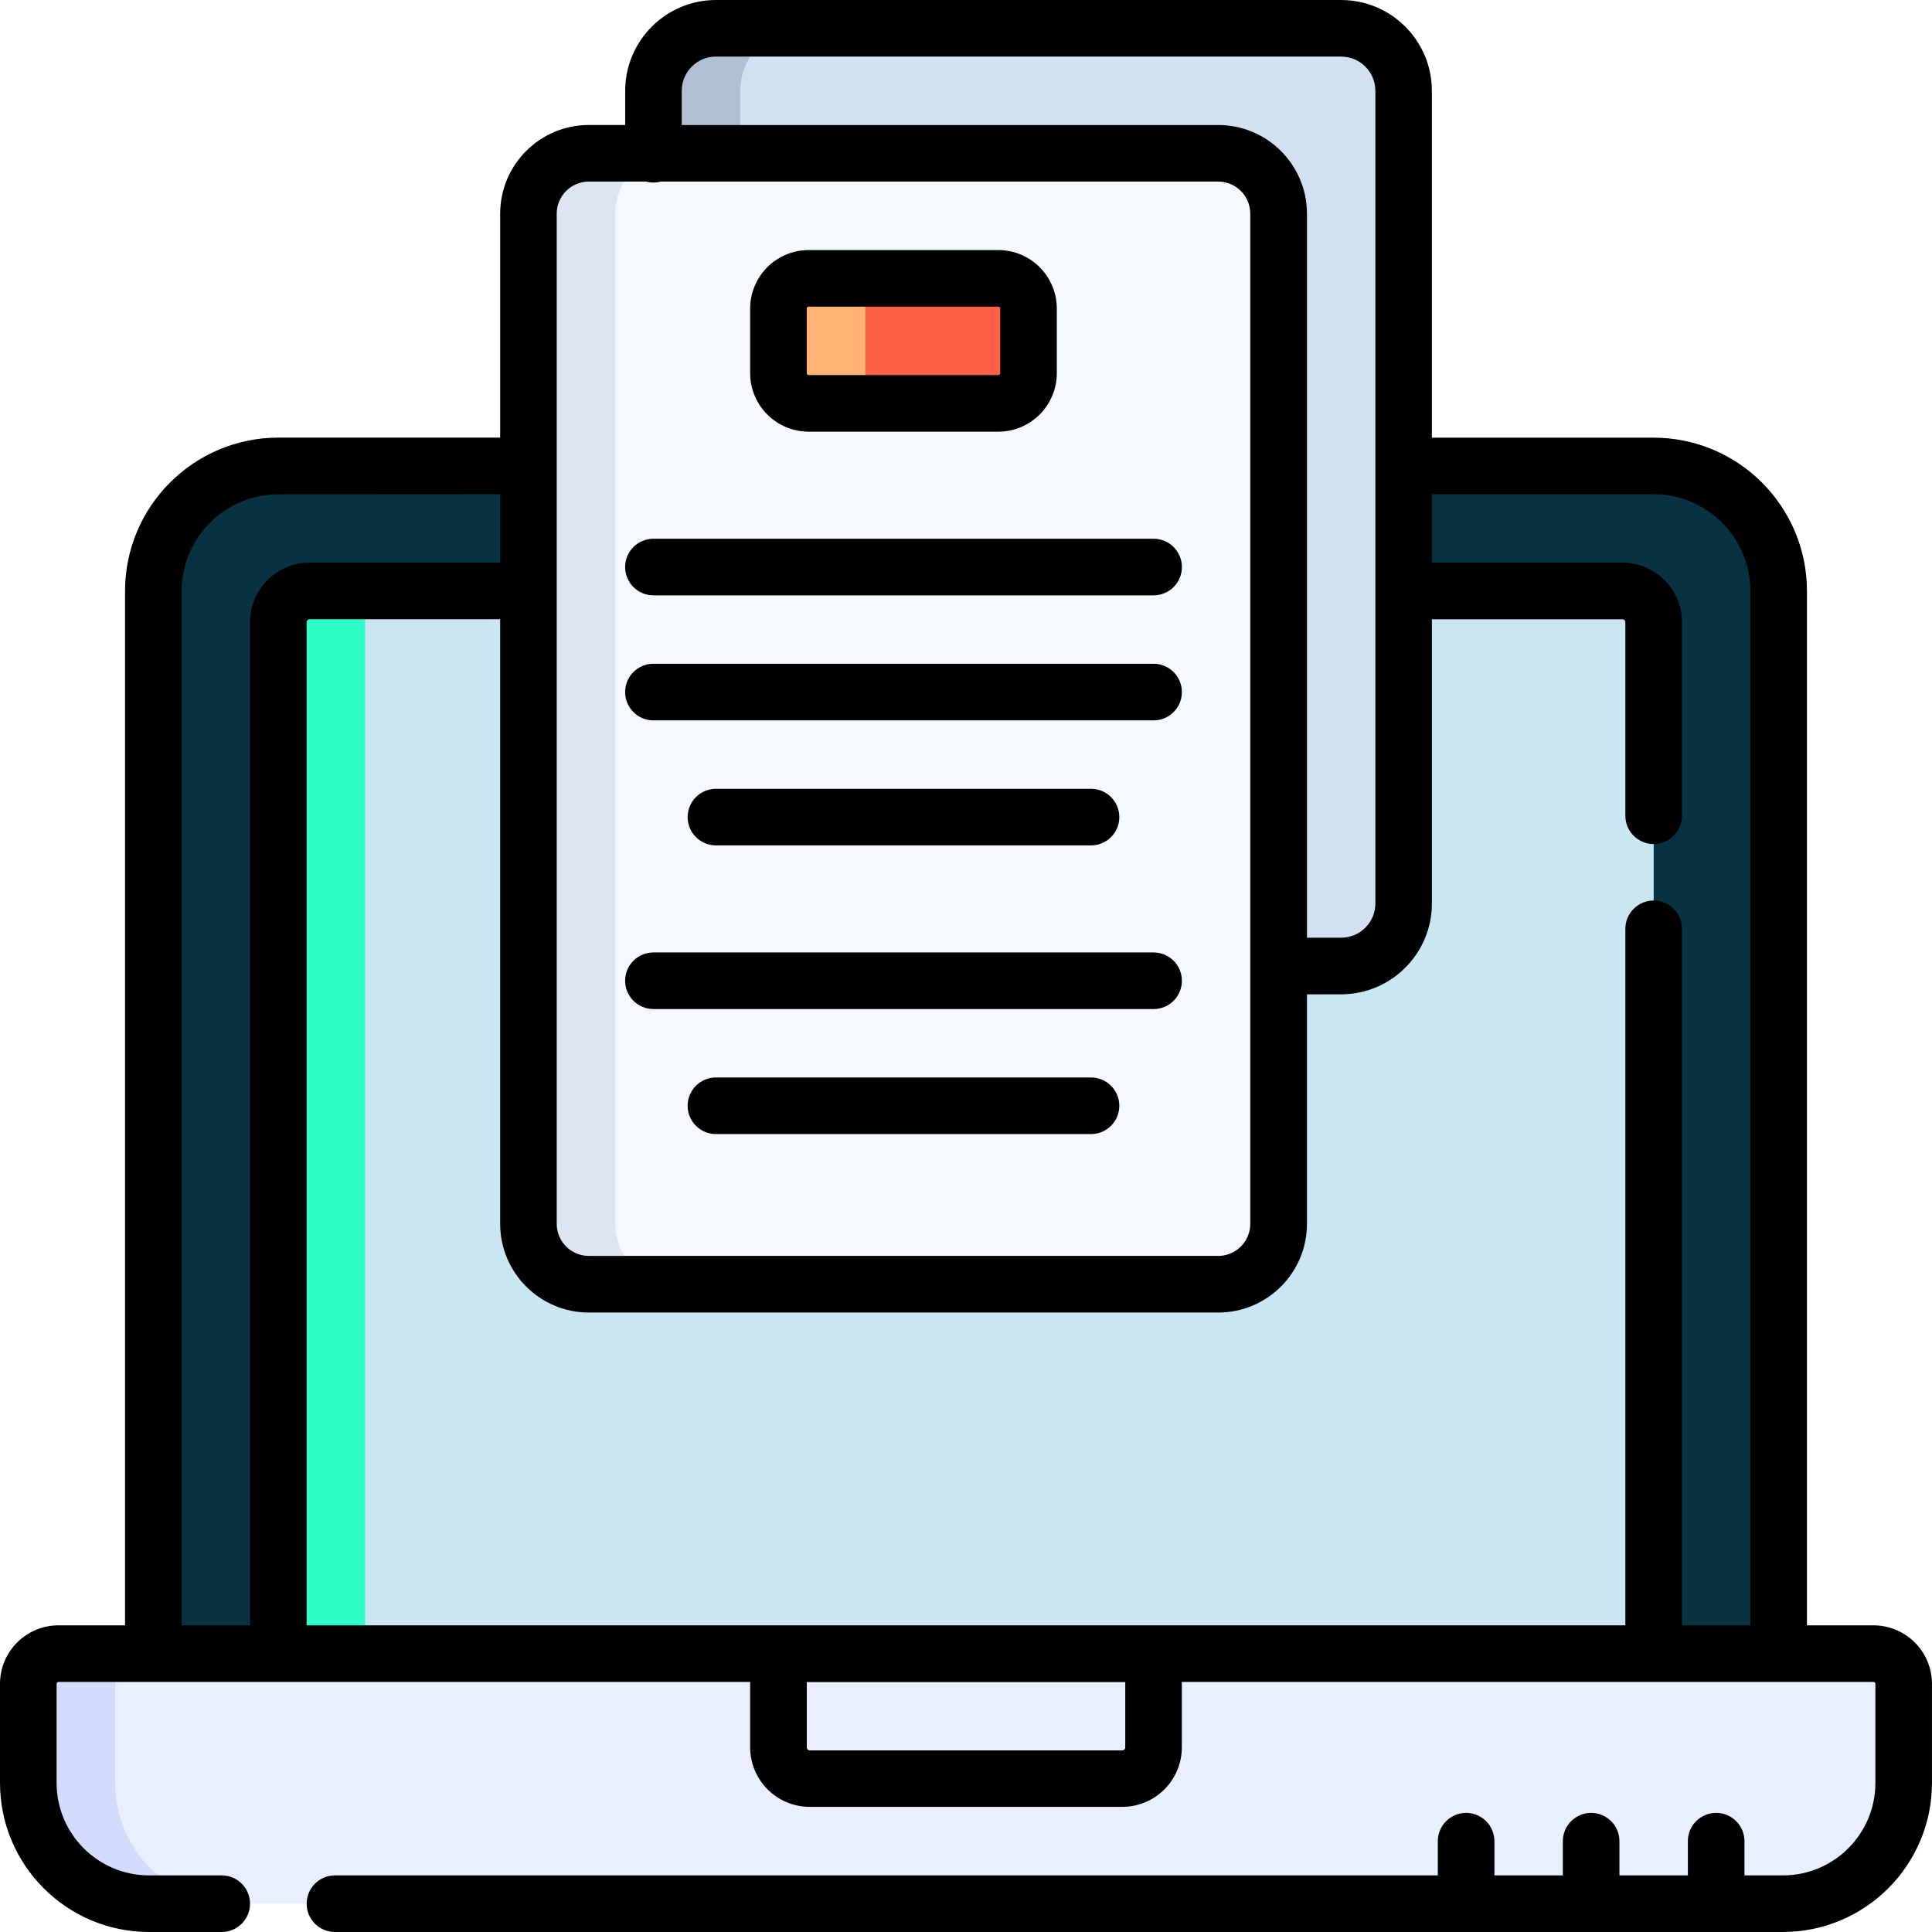
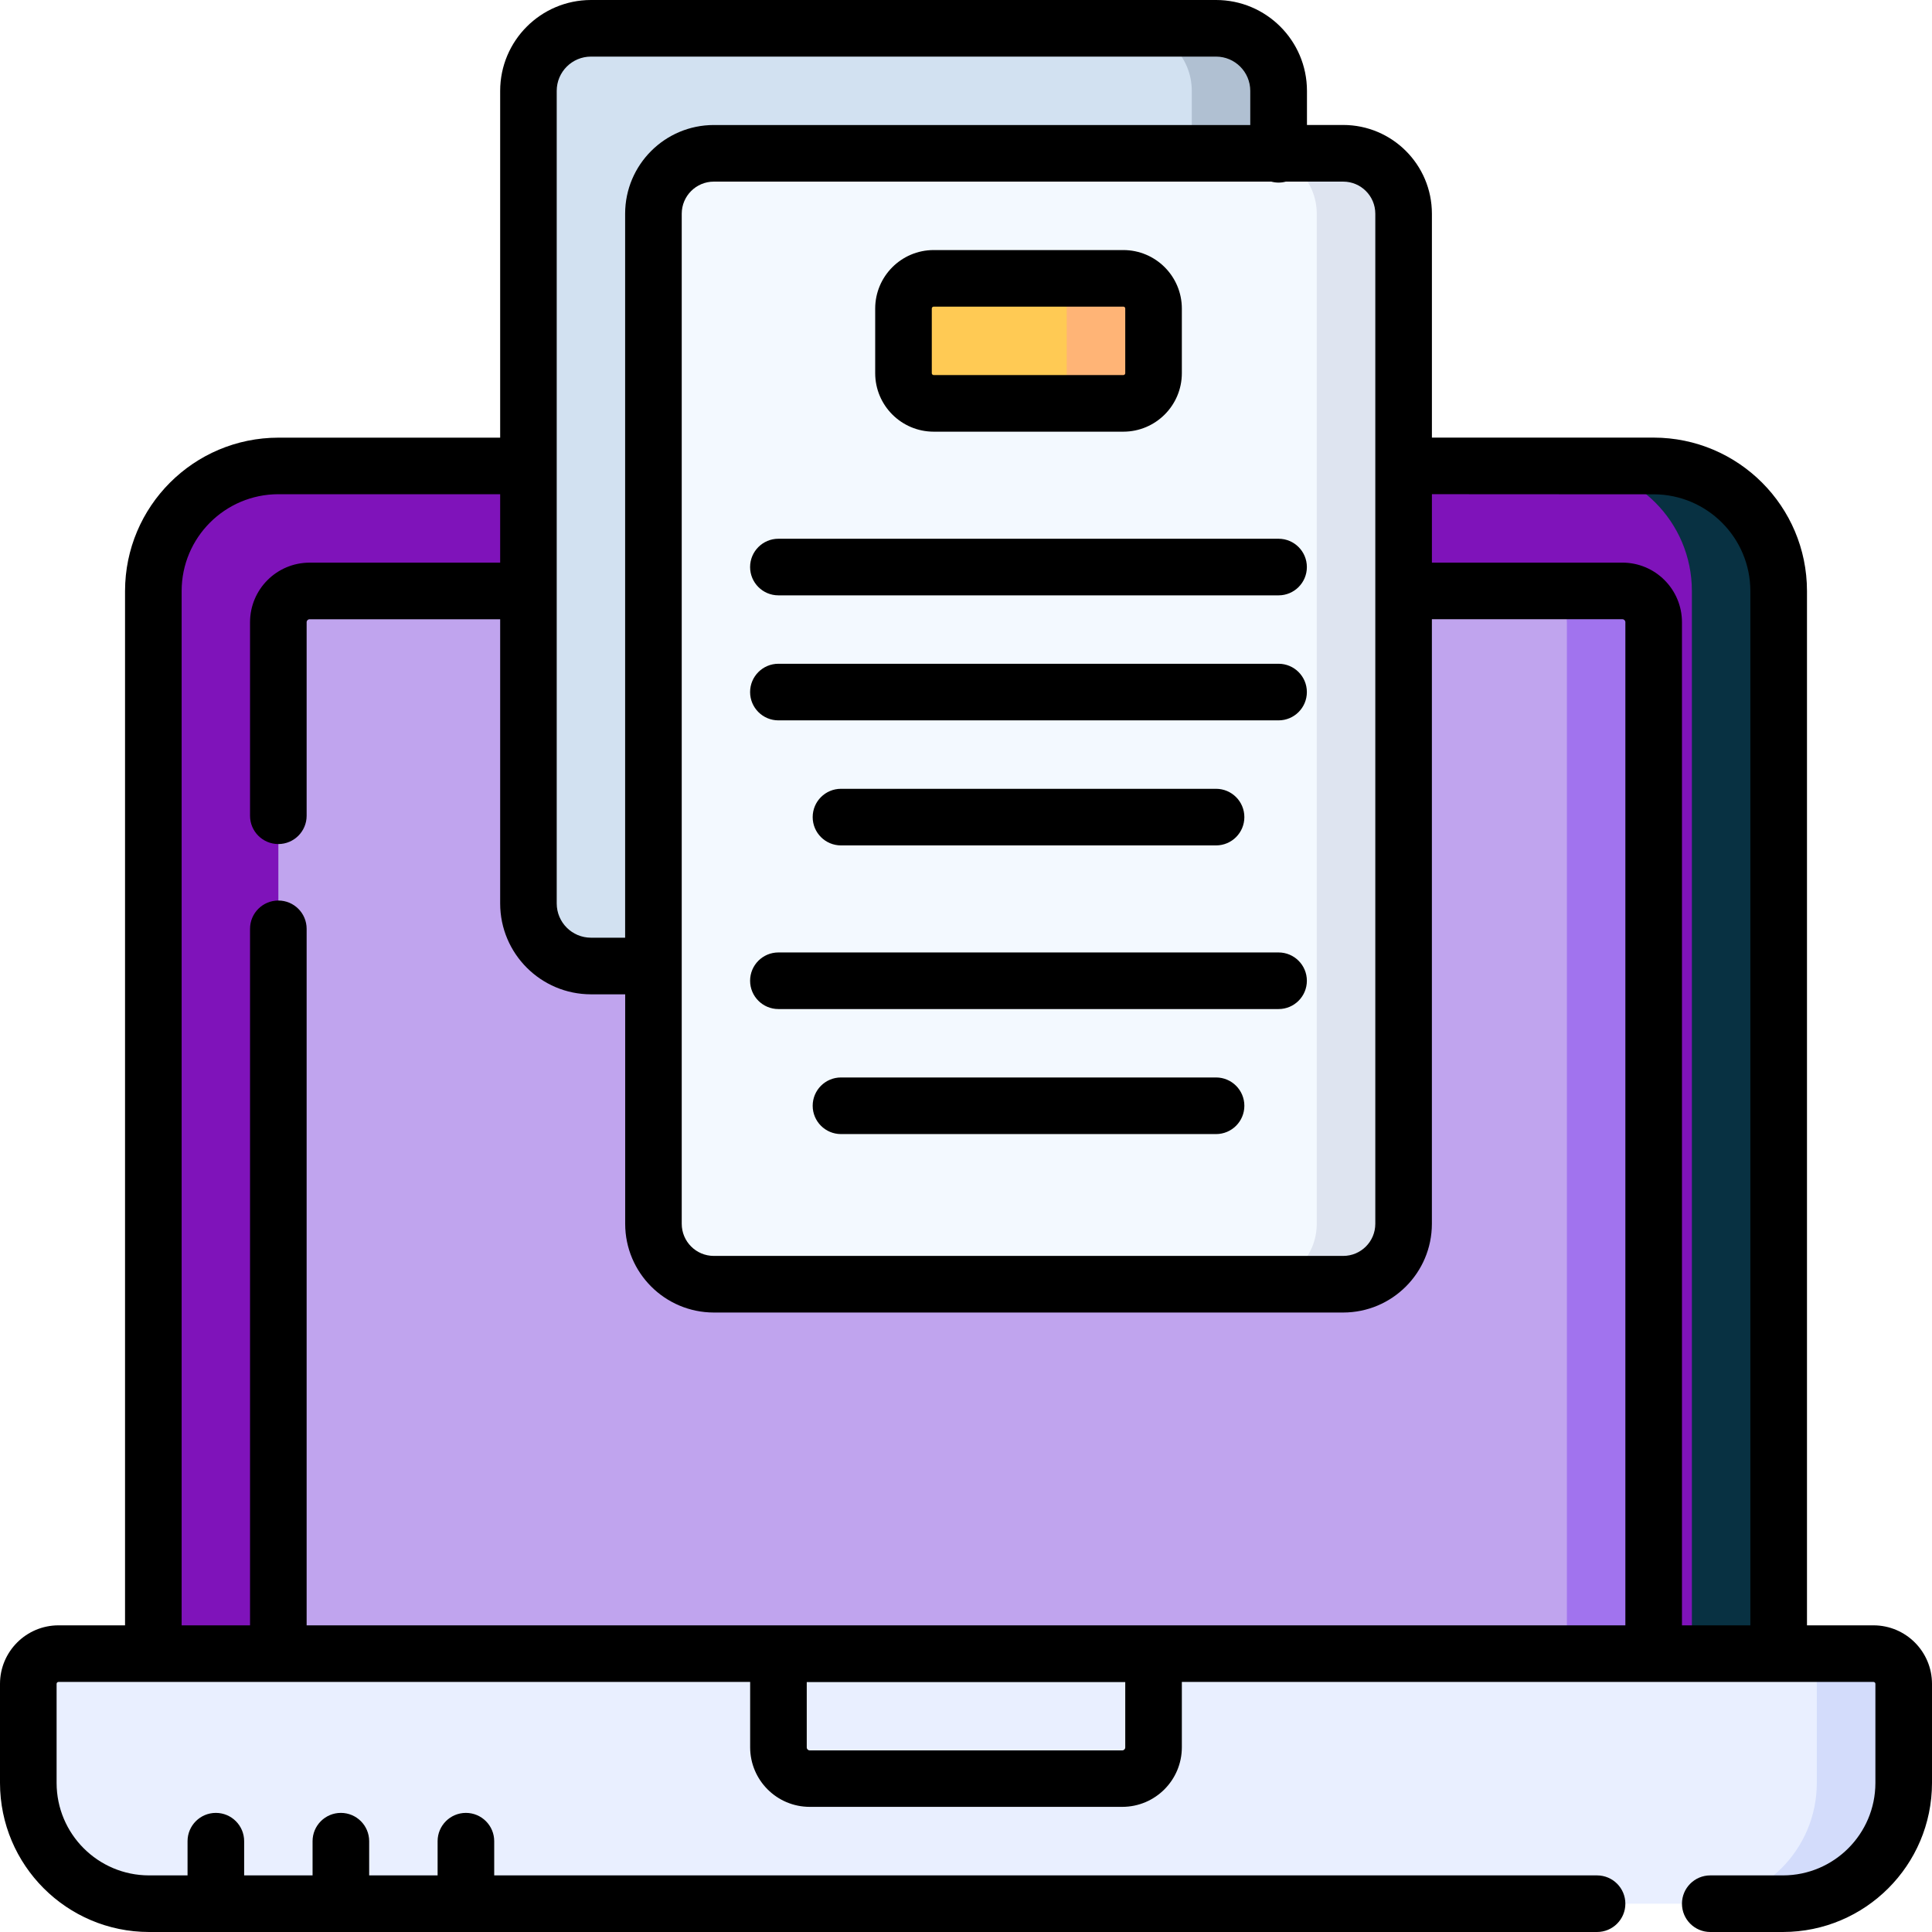
<svg xmlns="http://www.w3.org/2000/svg" id="subir" width="76.868" height="76.868" viewBox="0 0 76.868 76.868">
  <g id="Grupo_107086" data-name="Grupo 107086" transform="translate(1.126 1.126)">
-     <path id="Trazado_162974" data-name="Trazado 162974" d="M40.634,171.474V128.44a4.974,4.974,0,0,1,4.974-4.974h54.719a4.974,4.974,0,0,1,4.974,4.974v43.033Z" transform="translate(-35.659 -106.056)" fill="#083142" />
-     <path id="Trazado_162975" data-name="Trazado 162975" d="M420.208,123.466h3.453a4.974,4.974,0,0,0-4.974,4.974v43.033h-3.453V128.44A4.975,4.975,0,0,1,420.208,123.466Z" transform="translate(-410.26 -106.056)" fill="#083142" />
-     <path id="Trazado_162976" data-name="Trazado 162976" d="M128.484,198.883V157.845a1.244,1.244,0,0,0-1.244-1.244H75.009a1.244,1.244,0,0,0-1.244,1.244v41.038h54.719Z" transform="translate(-63.816 -134.216)" fill="#cae6f2" />
-     <path id="Trazado_162977" data-name="Trazado 162977" d="M408.194,156.6h3.453a1.244,1.244,0,0,0-1.244,1.244v41.038H406.95V157.845A1.244,1.244,0,0,1,408.194,156.6Z" transform="translate(-397.001 -134.216)" fill="#2efec7" />
-     <path id="Trazado_162978" data-name="Trazado 162978" d="M12.3,448.182H77.312a4.8,4.8,0,0,0,4.8-4.8v-3.944a1.2,1.2,0,0,0-1.2-1.2H8.7a1.2,1.2,0,0,0-1.2,1.2v3.944A4.8,4.8,0,0,0,12.3,448.182Z" transform="translate(-7.5 -373.566)" fill="#e9efff" />
-     <path id="Trazado_162979" data-name="Trazado 162979" d="M450.7,438.233h3.453a1.2,1.2,0,0,0-1.2,1.2v3.944a4.8,4.8,0,0,0,4.8,4.8H454.3a4.8,4.8,0,0,1-4.8-4.8v-3.944A1.2,1.2,0,0,1,450.7,438.233Z" transform="translate(-449.5 -373.566)" fill="#d3dcfb" />
-     <path id="Trazado_162980" data-name="Trazado 162980" d="M164.905,44.808h2.487a2.487,2.487,0,0,0,2.487-2.487V9.987A2.487,2.487,0,0,0,167.392,7.5H142.52a2.487,2.487,0,0,0-2.487,2.487v2.526Z" transform="translate(-115.161 -7.5)" fill="#d2e1f1" />
-     <path id="Trazado_162982" data-name="Trazado 162982" d="M301.754,7.5h3.453a2.487,2.487,0,0,0-2.487,2.487V17l-3.453-4.484V9.987A2.487,2.487,0,0,1,301.754,7.5Z" transform="translate(-274.395 -7.5)" fill="#b0c0d2" />
-     <path id="Trazado_162983" data-name="Trazado 162983" d="M175.569,85.628h25.042a2.4,2.4,0,0,0,2.4-2.4V43.035a2.4,2.4,0,0,0-2.4-2.4H175.569a2.4,2.4,0,0,0-2.4,2.4V83.226A2.4,2.4,0,0,0,175.569,85.628Z" transform="translate(-153.269 -35.659)" fill="#f3f9ff" />
-     <path id="Trazado_162984" data-name="Trazado 162984" d="M240.634,78.741h7.547a1.2,1.2,0,0,0,1.2-1.2V74.968a1.2,1.2,0,0,0-1.2-1.2h-7.547a1.2,1.2,0,0,0-1.2,1.2V77.54A1.2,1.2,0,0,0,240.634,78.741Z" transform="translate(-209.587 -63.818)" fill="#ff6148" />
-     <path id="Trazado_162985" data-name="Trazado 162985" d="M335.369,40.633h3.453a2.4,2.4,0,0,0-2.4,2.4V83.226a2.4,2.4,0,0,0,2.4,2.4h-3.453a2.4,2.4,0,0,1-2.4-2.4V43.035A2.4,2.4,0,0,1,335.369,40.633Z" transform="translate(-313.069 -35.659)" fill="#dee4f0" />
-     <path id="Trazado_162986" data-name="Trazado 162986" d="M275.9,73.767h3.453a1.2,1.2,0,0,0-1.2,1.2V77.54a1.2,1.2,0,0,0,1.2,1.2H275.9a1.2,1.2,0,0,1-1.2-1.2V74.968A1.2,1.2,0,0,1,275.9,73.767Z" transform="translate(-244.854 -63.818)" fill="#ffb476" />
+     <path id="Trazado_162974" data-name="Trazado 162974" d="M105.3,171.474V128.44a4.974,4.974,0,0,0-4.974-4.974H45.608a4.974,4.974,0,0,0-4.974,4.974v43.033Z" transform="translate(-35.659 -106.056)" fill="#7f13ba" />
+     <path id="Trazado_162975" data-name="Trazado 162975" d="M418.687,123.466h-3.453a4.974,4.974,0,0,1,4.974,4.974v43.033h3.453V128.44A4.975,4.975,0,0,0,418.687,123.466Z" transform="translate(-354.02 -106.056)" fill="#083142" />
+     <path id="Trazado_162976" data-name="Trazado 162976" d="M73.765,198.883V157.845a1.244,1.244,0,0,1,1.244-1.244H127.24a1.244,1.244,0,0,1,1.244,1.244v41.038H73.765Z" transform="translate(-63.816 -134.216)" fill="#c0a4ee" />
+     <path id="Trazado_162977" data-name="Trazado 162977" d="M410.4,156.6H406.95a1.244,1.244,0,0,1,1.244,1.244v41.038h3.453V157.845A1.244,1.244,0,0,0,410.4,156.6Z" transform="translate(-346.979 -134.216)" fill="#a173ee" />
+     <path id="Trazado_162978" data-name="Trazado 162978" d="M77.312,448.182H12.3a4.8,4.8,0,0,1-4.8-4.8v-3.944a1.2,1.2,0,0,1,1.2-1.2H80.915a1.2,1.2,0,0,1,1.2,1.2v3.944A4.8,4.8,0,0,1,77.312,448.182Z" transform="translate(-7.5 -373.566)" fill="#e9efff" />
+     <path id="Trazado_162979" data-name="Trazado 162979" d="M456.556,438.233H453.1a1.2,1.2,0,0,1,1.2,1.2v3.944a4.8,4.8,0,0,1-4.8,4.8h3.453a4.8,4.8,0,0,0,4.8-4.8v-3.944A1.2,1.2,0,0,0,456.556,438.233Z" transform="translate(-383.141 -373.566)" fill="#d3dcfb" />
+     <path id="Trazado_162980" data-name="Trazado 162980" d="M145.008,44.808H142.52a2.487,2.487,0,0,1-2.487-2.487V9.987A2.487,2.487,0,0,1,142.52,7.5h24.872a2.487,2.487,0,0,1,2.487,2.487v2.526Z" transform="translate(-120.135 -7.5)" fill="#d2e1f1" />
+     <path id="Trazado_162982" data-name="Trazado 162982" d="M302.72,7.5h-3.453a2.487,2.487,0,0,1,2.487,2.487V17l3.453-4.484V9.987A2.487,2.487,0,0,0,302.72,7.5Z" transform="translate(-255.463 -7.5)" fill="#b0c0d2" />
+     <path id="Trazado_162983" data-name="Trazado 162983" d="M200.611,85.628H175.569a2.4,2.4,0,0,1-2.4-2.4V43.035a2.4,2.4,0,0,1,2.4-2.4h25.042a2.4,2.4,0,0,1,2.4,2.4V83.226A2.4,2.4,0,0,1,200.611,85.628Z" transform="translate(-148.295 -35.659)" fill="#f3f9ff" />
+     <path id="Trazado_162984" data-name="Trazado 162984" d="M248.181,78.741h-7.547a1.2,1.2,0,0,1-1.2-1.2V74.968a1.2,1.2,0,0,1,1.2-1.2h7.547a1.2,1.2,0,0,1,1.2,1.2V77.54A1.2,1.2,0,0,1,248.181,78.741Z" transform="translate(-204.612 -63.818)" fill="#ffca54" />
+     <path id="Trazado_162985" data-name="Trazado 162985" d="M336.42,40.633h-3.453a2.4,2.4,0,0,1,2.4,2.4V83.226a2.4,2.4,0,0,1-2.4,2.4h3.453a2.4,2.4,0,0,0,2.4-2.4V43.035A2.4,2.4,0,0,0,336.42,40.633Z" transform="translate(-284.104 -35.659)" fill="#dee4f0" />
+     <path id="Trazado_162986" data-name="Trazado 162986" d="M278.153,73.767H274.7a1.2,1.2,0,0,1,1.2,1.2V77.54a1.2,1.2,0,0,1-1.2,1.2h3.453a1.2,1.2,0,0,0,1.2-1.2V74.968A1.2,1.2,0,0,0,278.153,73.767Z" transform="translate(-234.584 -63.818)" fill="#ffb476" />
  </g>
  <g id="Grupo_107087" data-name="Grupo 107087">
-     <path id="Trazado_162988" data-name="Trazado 162988" d="M2.327,64.667H4.975V23.511a6.107,6.107,0,0,1,6.1-6.1H19.9V8.5a3.532,3.532,0,0,1,3.528-3.528h1.446V3.613A3.617,3.617,0,0,1,28.485,0H53.357a3.617,3.617,0,0,1,3.613,3.613v13.8h8.823a6.107,6.107,0,0,1,6.1,6.1V64.667h2.647a2.33,2.33,0,0,1,2.327,2.327v3.944a5.937,5.937,0,0,1-5.93,5.93H13.327a1.126,1.126,0,1,1,0-2.252H57.206V73.255a1.126,1.126,0,1,1,2.252,0v1.361H62.18V73.255a1.126,1.126,0,1,1,2.252,0v1.361h2.723V73.255a1.126,1.126,0,0,1,2.252,0v1.361h1.531a3.682,3.682,0,0,0,3.678-3.678V66.994a.075.075,0,0,0-.075-.075H47.022v2.6a2.372,2.372,0,0,1-2.37,2.37H32.216a2.372,2.372,0,0,1-2.37-2.37v-2.6H2.327a.075.075,0,0,0-.075.075v3.944A3.682,3.682,0,0,0,5.93,74.616H8.822a1.126,1.126,0,0,1,0,2.252H5.93A5.937,5.937,0,0,1,0,70.938V66.994A2.33,2.33,0,0,1,2.327,64.667Zm8.748-45a3.853,3.853,0,0,0-3.848,3.848V64.667H9.949V24.755a2.372,2.372,0,0,1,2.37-2.37H19.9V19.662ZM22.15,8.5V48.693a1.278,1.278,0,0,0,1.276,1.276H48.468a1.278,1.278,0,0,0,1.276-1.276V38.434h0V8.5a1.278,1.278,0,0,0-1.276-1.276H26.287a1.093,1.093,0,0,1-.578,0H23.426A1.278,1.278,0,0,0,22.15,8.5Zm31.208-6.25H28.485a1.363,1.363,0,0,0-1.361,1.361V4.974H48.468A3.532,3.532,0,0,1,52,8.5V37.308h1.361a1.363,1.363,0,0,0,1.361-1.361V3.613a1.363,1.363,0,0,0-1.361-1.361ZM69.642,23.511a3.853,3.853,0,0,0-3.848-3.848H56.971v2.723H64.55a2.372,2.372,0,0,1,2.37,2.37v7.7a1.126,1.126,0,1,1-2.252,0v-7.7a.118.118,0,0,0-.118-.118H56.971v11.31a3.617,3.617,0,0,1-3.613,3.613H52v9.133a3.532,3.532,0,0,1-3.528,3.528H23.426A3.532,3.532,0,0,1,19.9,48.693V24.637H12.318a.118.118,0,0,0-.118.118V64.667H64.668V36.955a1.126,1.126,0,1,1,2.252,0V64.667h2.722ZM32.1,69.524a.118.118,0,0,0,.118.118H44.652a.118.118,0,0,0,.118-.118v-2.6H32.1v2.6Z" transform="translate(0 0)" />
-     <path id="Trazado_162989" data-name="Trazado 162989" d="M241.807,73.493H234.26a2.33,2.33,0,0,1-2.327-2.327V68.594a2.33,2.33,0,0,1,2.327-2.327h7.547a2.33,2.33,0,0,1,2.327,2.327v2.572a2.33,2.33,0,0,1-2.327,2.327Zm.075-4.9a.075.075,0,0,0-.075-.075H234.26a.075.075,0,0,0-.075.075v2.572a.075.075,0,0,0,.075.075h7.547a.075.075,0,0,0,.075-.075Z" transform="translate(-202.087 -56.318)" />
-     <path id="Trazado_162990" data-name="Trazado 162990" d="M199.926,132.533h19.9a1.126,1.126,0,0,1,0,2.252h-19.9a1.126,1.126,0,1,1,0-2.252Z" transform="translate(-173.928 -111.098)" />
-     <path id="Trazado_162991" data-name="Trazado 162991" d="M199.926,165.667h19.9a1.126,1.126,0,0,1,0,2.252h-19.9a1.126,1.126,0,1,1,0-2.252Z" transform="translate(-173.928 -139.258)" />
-     <path id="Trazado_162993" data-name="Trazado 162993" d="M199.926,165.667h19.9a1.126,1.126,0,0,1,0,2.252h-19.9a1.126,1.126,0,1,1,0-2.252Z" transform="translate(-173.928 -127.772)" />
-     <path id="Trazado_162992" data-name="Trazado 162992" d="M216.493,198.8h14.923a1.126,1.126,0,1,1,0,2.252H216.493a1.126,1.126,0,1,1,0-2.252Z" transform="translate(-188.008 -167.416)" />
-     <path id="Trazado_162994" data-name="Trazado 162994" d="M216.493,198.8h14.923a1.126,1.126,0,1,1,0,2.252H216.493a1.126,1.126,0,1,1,0-2.252Z" transform="translate(-188.008 -155.931)" />
+     <path id="Trazado_162988" data-name="Trazado 162988" d="M74.541,64.667H71.894V23.511a6.107,6.107,0,0,0-6.1-6.1H56.971V8.5a3.532,3.532,0,0,0-3.528-3.528H52V3.613A3.617,3.617,0,0,0,48.383,0H23.511A3.617,3.617,0,0,0,19.9,3.613v13.8H11.075a6.107,6.107,0,0,0-6.1,6.1V64.667H2.327A2.33,2.33,0,0,0,0,66.994v3.944a5.937,5.937,0,0,0,5.93,5.93H63.542a1.126,1.126,0,1,0,0-2.252H19.663V73.255a1.126,1.126,0,1,0-2.252,0v1.361H14.688V73.255a1.126,1.126,0,1,0-2.252,0v1.361H9.714V73.255a1.126,1.126,0,1,0-2.252,0v1.361H5.93a3.682,3.682,0,0,1-3.678-3.678V66.994a.075.075,0,0,1,.075-.075H29.846v2.6a2.372,2.372,0,0,0,2.37,2.37H44.652a2.372,2.372,0,0,0,2.37-2.37v-2.6H74.541a.075.075,0,0,1,.075.075v3.944a3.682,3.682,0,0,1-3.678,3.678H68.046a1.126,1.126,0,0,0,0,2.252h2.892a5.937,5.937,0,0,0,5.93-5.93V66.994A2.33,2.33,0,0,0,74.541,64.667Zm-8.748-45a3.853,3.853,0,0,1,3.848,3.848V64.667H66.92V24.755a2.372,2.372,0,0,0-2.37-2.37H56.971V19.662ZM54.719,8.5V48.693a1.278,1.278,0,0,1-1.276,1.276H28.4a1.278,1.278,0,0,1-1.276-1.276V38.434h0V8.5A1.278,1.278,0,0,1,28.4,7.226H50.581a1.093,1.093,0,0,0,.578,0h2.283A1.278,1.278,0,0,1,54.719,8.5ZM23.511,2.252H48.383a1.363,1.363,0,0,1,1.361,1.361V4.974H28.4A3.532,3.532,0,0,0,24.872,8.5V37.308H23.511a1.363,1.363,0,0,1-1.361-1.361V3.613a1.363,1.363,0,0,1,1.361-1.361ZM7.227,23.511a3.853,3.853,0,0,1,3.848-3.848H19.9v2.723H12.318a2.372,2.372,0,0,0-2.37,2.37v7.7a1.126,1.126,0,1,0,2.252,0v-7.7a.118.118,0,0,1,.118-.118H19.9v11.31a3.617,3.617,0,0,0,3.613,3.613h1.361v9.133A3.532,3.532,0,0,0,28.4,52.221H53.442a3.532,3.532,0,0,0,3.528-3.528V24.637H64.55a.118.118,0,0,1,.118.118V64.667H12.2V36.955a1.126,1.126,0,1,0-2.252,0V64.667H7.227ZM44.77,69.524a.118.118,0,0,1-.118.118H32.216a.118.118,0,0,1-.118-.118v-2.6H44.77v2.6Z" transform="translate(0 0)" />
+     <path id="Trazado_162989" data-name="Trazado 162989" d="M234.26,73.493h7.547a2.33,2.33,0,0,0,2.327-2.327V68.594a2.33,2.33,0,0,0-2.327-2.327H234.26a2.33,2.33,0,0,0-2.327,2.327v2.572a2.33,2.33,0,0,0,2.327,2.327Zm-.075-4.9a.075.075,0,0,1,.075-.075h7.547a.075.075,0,0,1,.075.075v2.572a.075.075,0,0,1-.075.075H234.26a.075.075,0,0,1-.075-.075Z" transform="translate(-197.112 -56.318)" />
+     <path id="Trazado_162990" data-name="Trazado 162990" d="M219.824,132.533h-19.9a1.126,1.126,0,0,0,0,2.252h19.9a1.126,1.126,0,1,0,0-2.252Z" transform="translate(-168.954 -111.098)" />
+     <path id="Trazado_162991" data-name="Trazado 162991" d="M219.824,165.667h-19.9a1.126,1.126,0,0,0,0,2.252h19.9a1.126,1.126,0,1,0,0-2.252Z" transform="translate(-168.954 -139.258)" />
+     <path id="Trazado_162993" data-name="Trazado 162993" d="M219.824,165.667h-19.9a1.126,1.126,0,0,0,0,2.252h19.9a1.126,1.126,0,1,0,0-2.252Z" transform="translate(-168.954 -127.772)" />
+     <path id="Trazado_162992" data-name="Trazado 162992" d="M231.416,198.8H216.493a1.126,1.126,0,1,0,0,2.252h14.923a1.126,1.126,0,1,0,0-2.252Z" transform="translate(-183.033 -167.416)" />
+     <path id="Trazado_162994" data-name="Trazado 162994" d="M231.416,198.8H216.493a1.126,1.126,0,1,0,0,2.252h14.923a1.126,1.126,0,1,0,0-2.252Z" transform="translate(-183.033 -155.931)" />
  </g>
</svg>
